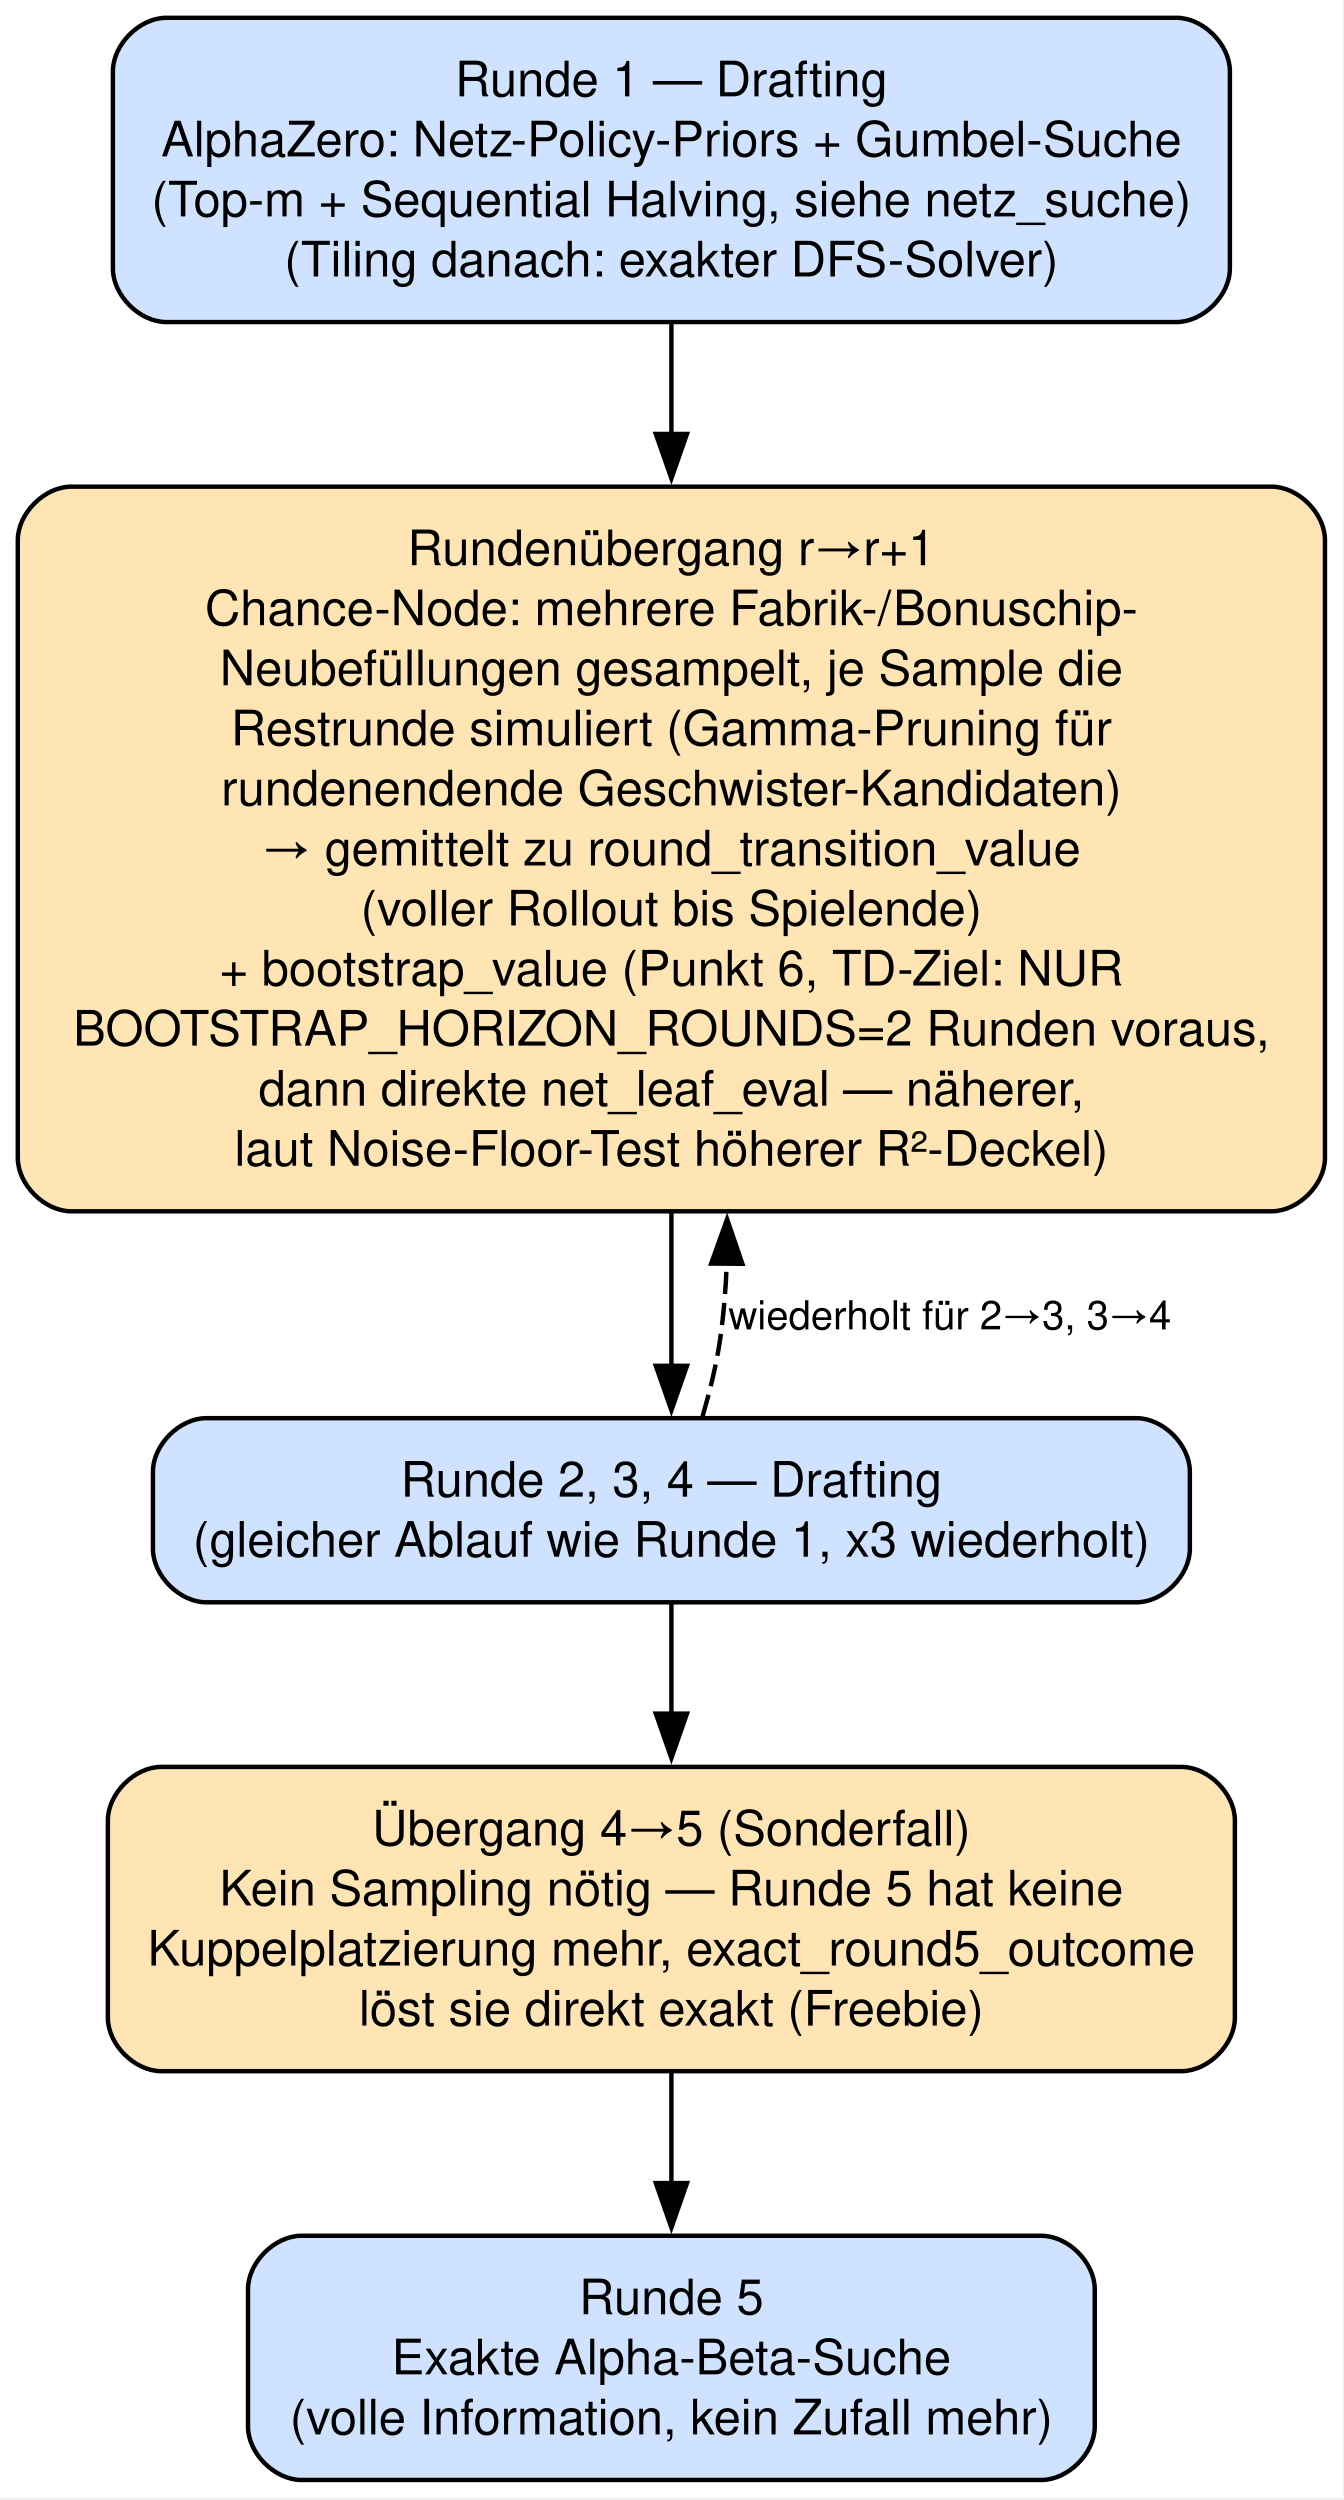
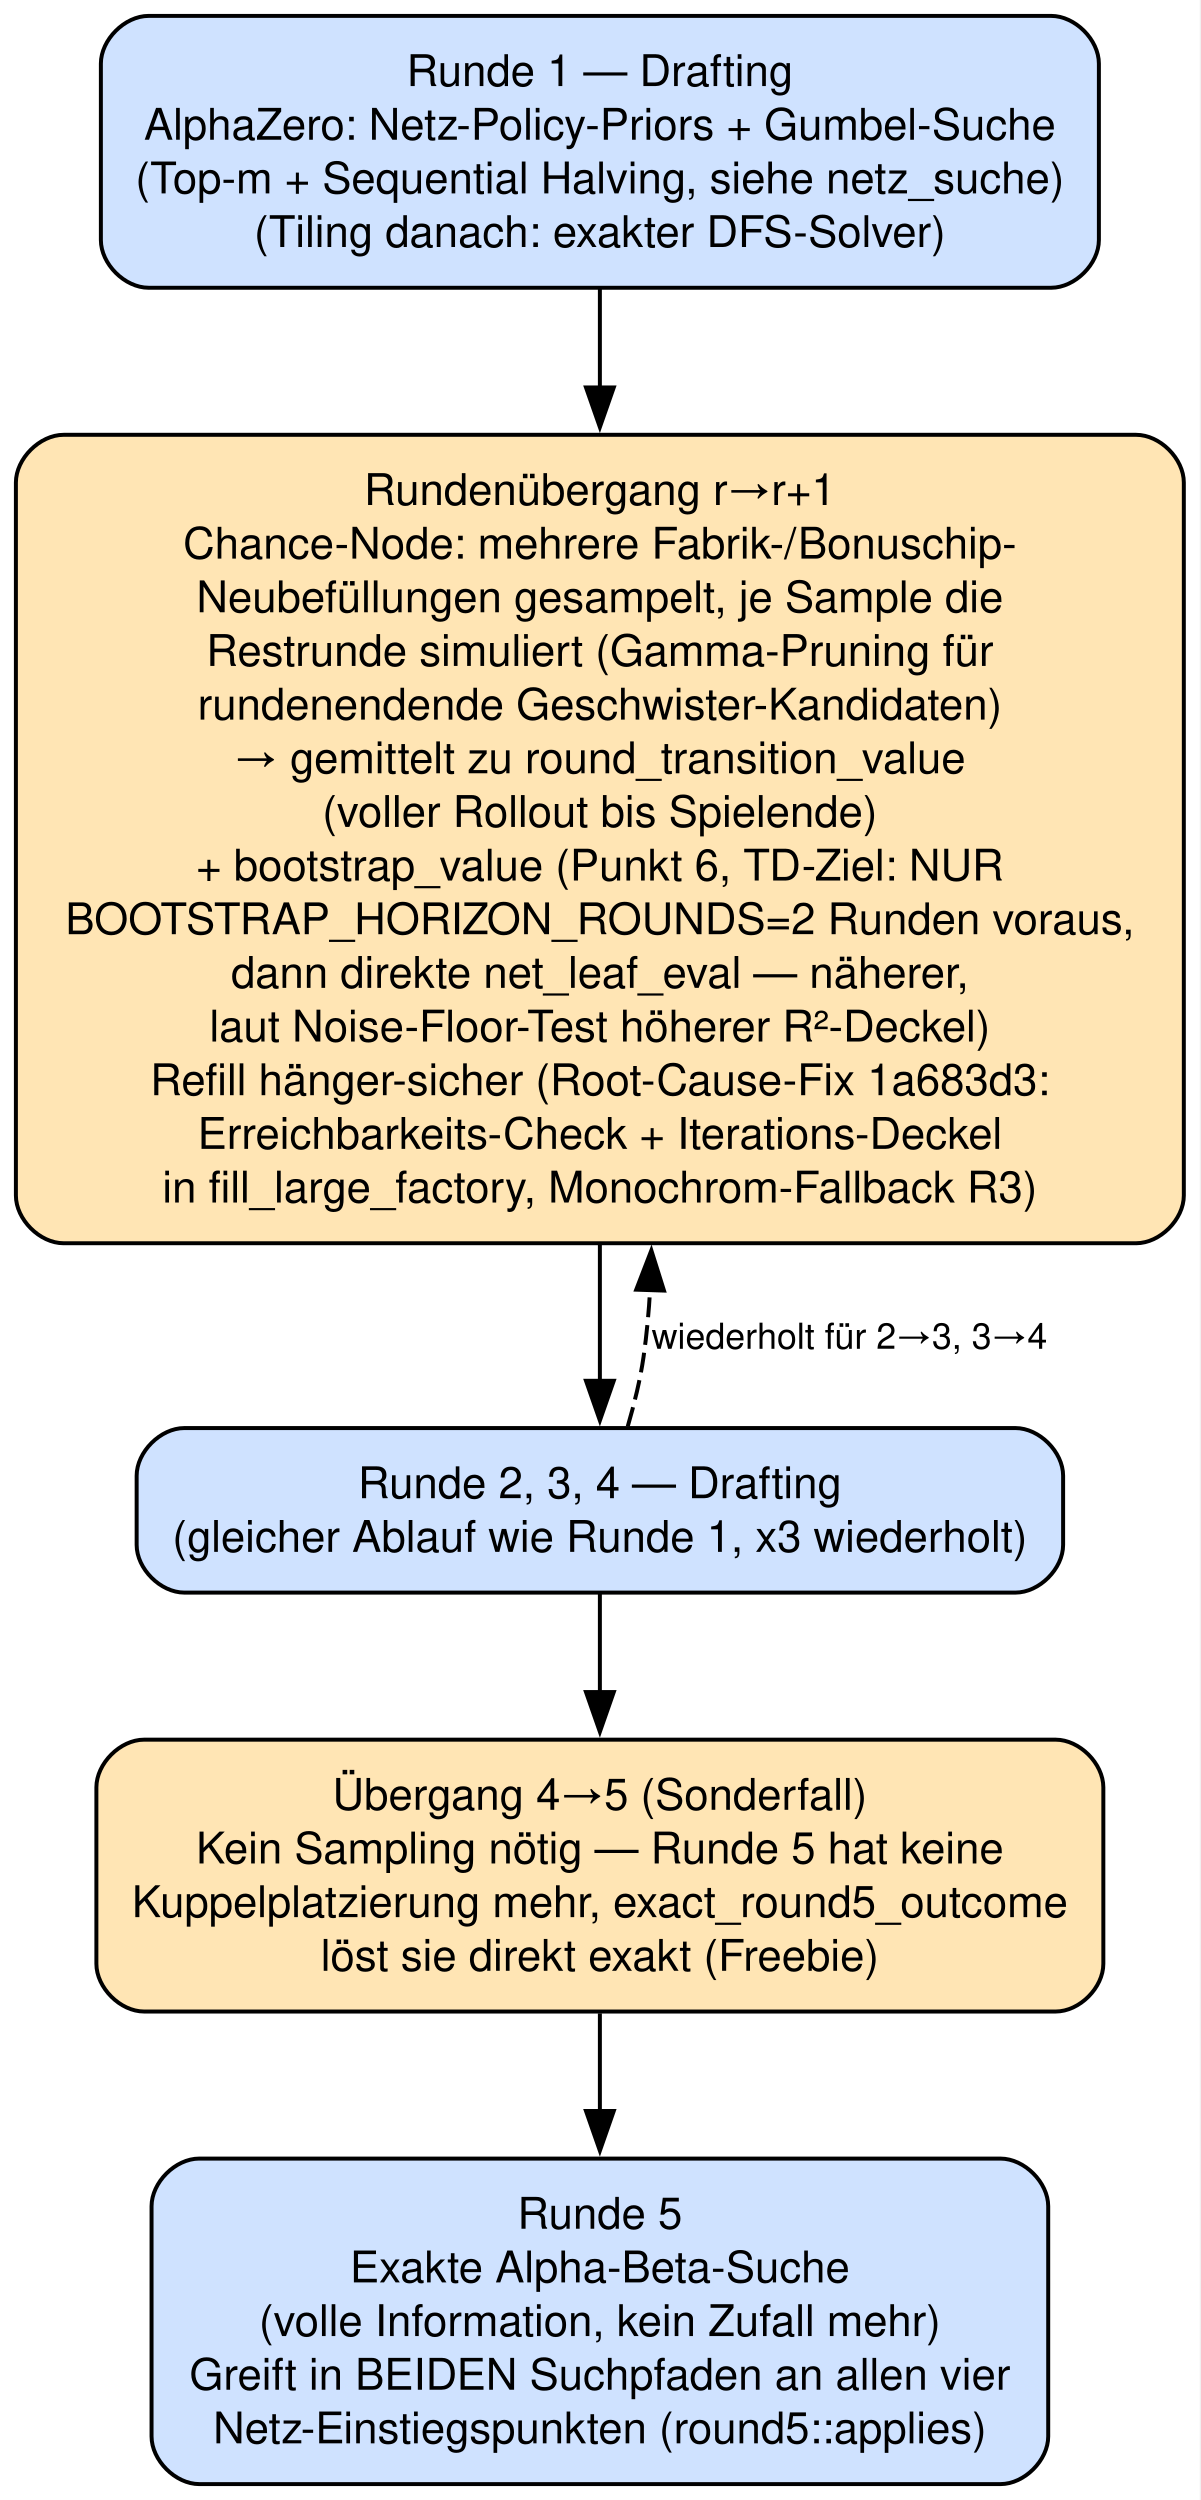
- <svg xmlns="http://www.w3.org/2000/svg" width="302pt" height="562pt" viewBox="0.00 0.00 302.00 562.00">
-   <g id="graph0" class="graph" transform="scale(1 1) rotate(0) translate(4 557.5)">
-     <polygon fill="white" stroke="none" points="-4,4 -4,-557.5 297.85,-557.5 297.85,4 -4,4" />
+ <svg xmlns="http://www.w3.org/2000/svg" width="302pt" height="629pt" viewBox="0.00 0.00 302.00 629.00">
+   <g id="graph0" class="graph" transform="scale(1 1) rotate(0) translate(4 625)">
+     <polygon fill="white" stroke="none" points="-4,4 -4,-625 297.85,-625 297.85,4 -4,4" />
    <g id="node1" class="node">
-       <path fill="#cfe2ff" stroke="black" d="M260.48,-553.5C260.48,-553.5 33.38,-553.5 33.38,-553.5 27.38,-553.5 21.38,-547.5 21.38,-541.5 21.38,-541.5 21.38,-497.1 21.38,-497.1 21.38,-491.1 27.38,-485.1 33.38,-485.1 33.38,-485.1 260.48,-485.1 260.48,-485.1 266.48,-485.1 272.48,-491.1 272.48,-497.1 272.48,-497.1 272.48,-541.5 272.48,-541.5 272.48,-547.5 266.48,-553.5 260.48,-553.5" />
-       <text xml:space="preserve" text-anchor="middle" x="146.93" y="-535.85" font-family="Helvetica,sans-Serif" font-size="11.00">Runde 1 — Drafting</text>
-       <text xml:space="preserve" text-anchor="middle" x="146.93" y="-522.35" font-family="Helvetica,sans-Serif" font-size="11.00">AlphaZero: Netz-Policy-Priors + Gumbel-Suche</text>
-       <text xml:space="preserve" text-anchor="middle" x="146.93" y="-508.85" font-family="Helvetica,sans-Serif" font-size="11.00">(Top-m + Sequential Halving, siehe netz_suche)</text>
-       <text xml:space="preserve" text-anchor="middle" x="146.93" y="-495.35" font-family="Helvetica,sans-Serif" font-size="11.00">(Tiling danach: exakter DFS-Solver)</text>
+       <path fill="#cfe2ff" stroke="black" d="M260.48,-621C260.48,-621 33.38,-621 33.38,-621 27.38,-621 21.38,-615 21.38,-609 21.38,-609 21.38,-564.6 21.38,-564.6 21.38,-558.6 27.38,-552.6 33.38,-552.6 33.38,-552.6 260.48,-552.6 260.48,-552.6 266.48,-552.6 272.48,-558.6 272.48,-564.6 272.48,-564.6 272.48,-609 272.48,-609 272.48,-615 266.48,-621 260.48,-621" />
+       <text xml:space="preserve" text-anchor="middle" x="146.93" y="-603.35" font-family="Helvetica,sans-Serif" font-size="11.00">Runde 1 — Drafting</text>
+       <text xml:space="preserve" text-anchor="middle" x="146.93" y="-589.85" font-family="Helvetica,sans-Serif" font-size="11.00">AlphaZero: Netz-Policy-Priors + Gumbel-Suche</text>
+       <text xml:space="preserve" text-anchor="middle" x="146.93" y="-576.35" font-family="Helvetica,sans-Serif" font-size="11.00">(Top-m + Sequential Halving, siehe netz_suche)</text>
+       <text xml:space="preserve" text-anchor="middle" x="146.93" y="-562.85" font-family="Helvetica,sans-Serif" font-size="11.00">(Tiling danach: exakter DFS-Solver)</text>
    </g>
    <g id="node2" class="node">
-       <path fill="#ffe5b4" stroke="black" d="M281.85,-448.1C281.85,-448.1 12,-448.1 12,-448.1 6,-448.1 0,-442.1 0,-436.1 0,-436.1 0,-297.2 0,-297.2 0,-291.2 6,-285.2 12,-285.2 12,-285.2 281.85,-285.2 281.85,-285.2 287.85,-285.2 293.85,-291.2 293.85,-297.2 293.85,-297.2 293.85,-436.1 293.85,-436.1 293.85,-442.1 287.85,-448.1 281.85,-448.1" />
-       <text xml:space="preserve" text-anchor="middle" x="146.93" y="-430.45" font-family="Helvetica,sans-Serif" font-size="11.00">Rundenübergang r→r+1</text>
-       <text xml:space="preserve" text-anchor="middle" x="146.93" y="-416.95" font-family="Helvetica,sans-Serif" font-size="11.00">Chance-Node: mehrere Fabrik-/Bonuschip-</text>
-       <text xml:space="preserve" text-anchor="middle" x="146.93" y="-403.45" font-family="Helvetica,sans-Serif" font-size="11.00">Neubefüllungen gesampelt, je Sample die</text>
-       <text xml:space="preserve" text-anchor="middle" x="146.93" y="-389.95" font-family="Helvetica,sans-Serif" font-size="11.00">Restrunde simuliert (Gamma-Pruning für</text>
-       <text xml:space="preserve" text-anchor="middle" x="146.93" y="-376.45" font-family="Helvetica,sans-Serif" font-size="11.00">rundenendende Geschwister-Kandidaten)</text>
-       <text xml:space="preserve" text-anchor="middle" x="146.93" y="-362.95" font-family="Helvetica,sans-Serif" font-size="11.00">→ gemittelt zu round_transition_value</text>
-       <text xml:space="preserve" text-anchor="middle" x="146.93" y="-349.45" font-family="Helvetica,sans-Serif" font-size="11.00">(voller Rollout bis Spielende)</text>
-       <text xml:space="preserve" text-anchor="middle" x="146.93" y="-335.95" font-family="Helvetica,sans-Serif" font-size="11.00">+ bootstrap_value (Punkt 6, TD-Ziel: NUR</text>
-       <text xml:space="preserve" text-anchor="middle" x="146.93" y="-322.45" font-family="Helvetica,sans-Serif" font-size="11.00">BOOTSTRAP_HORIZON_ROUNDS=2 Runden voraus,</text>
-       <text xml:space="preserve" text-anchor="middle" x="146.93" y="-308.95" font-family="Helvetica,sans-Serif" font-size="11.00">dann direkte net_leaf_eval — näherer,</text>
-       <text xml:space="preserve" text-anchor="middle" x="146.93" y="-295.45" font-family="Helvetica,sans-Serif" font-size="11.00">laut Noise-Floor-Test höherer R²-Deckel)</text>
+       <path fill="#ffe5b4" stroke="black" d="M281.85,-515.6C281.85,-515.6 12,-515.6 12,-515.6 6,-515.6 0,-509.6 0,-503.6 0,-503.6 0,-324.2 0,-324.2 0,-318.2 6,-312.2 12,-312.2 12,-312.2 281.85,-312.2 281.85,-312.2 287.85,-312.2 293.85,-318.2 293.85,-324.2 293.85,-324.2 293.85,-503.6 293.85,-503.6 293.85,-509.6 287.85,-515.6 281.85,-515.6" />
+       <text xml:space="preserve" text-anchor="middle" x="146.93" y="-497.95" font-family="Helvetica,sans-Serif" font-size="11.00">Rundenübergang r→r+1</text>
+       <text xml:space="preserve" text-anchor="middle" x="146.93" y="-484.45" font-family="Helvetica,sans-Serif" font-size="11.00">Chance-Node: mehrere Fabrik-/Bonuschip-</text>
+       <text xml:space="preserve" text-anchor="middle" x="146.93" y="-470.95" font-family="Helvetica,sans-Serif" font-size="11.00">Neubefüllungen gesampelt, je Sample die</text>
+       <text xml:space="preserve" text-anchor="middle" x="146.93" y="-457.45" font-family="Helvetica,sans-Serif" font-size="11.00">Restrunde simuliert (Gamma-Pruning für</text>
+       <text xml:space="preserve" text-anchor="middle" x="146.93" y="-443.95" font-family="Helvetica,sans-Serif" font-size="11.00">rundenendende Geschwister-Kandidaten)</text>
+       <text xml:space="preserve" text-anchor="middle" x="146.93" y="-430.45" font-family="Helvetica,sans-Serif" font-size="11.00">→ gemittelt zu round_transition_value</text>
+       <text xml:space="preserve" text-anchor="middle" x="146.93" y="-416.95" font-family="Helvetica,sans-Serif" font-size="11.00">(voller Rollout bis Spielende)</text>
+       <text xml:space="preserve" text-anchor="middle" x="146.93" y="-403.45" font-family="Helvetica,sans-Serif" font-size="11.00">+ bootstrap_value (Punkt 6, TD-Ziel: NUR</text>
+       <text xml:space="preserve" text-anchor="middle" x="146.93" y="-389.95" font-family="Helvetica,sans-Serif" font-size="11.00">BOOTSTRAP_HORIZON_ROUNDS=2 Runden voraus,</text>
+       <text xml:space="preserve" text-anchor="middle" x="146.93" y="-376.45" font-family="Helvetica,sans-Serif" font-size="11.00">dann direkte net_leaf_eval — näherer,</text>
+       <text xml:space="preserve" text-anchor="middle" x="146.93" y="-362.95" font-family="Helvetica,sans-Serif" font-size="11.00">laut Noise-Floor-Test höherer R²-Deckel)</text>
+       <text xml:space="preserve" text-anchor="middle" x="146.93" y="-349.45" font-family="Helvetica,sans-Serif" font-size="11.00">Refill hänger-sicher (Root-Cause-Fix 1a683d3:</text>
+       <text xml:space="preserve" text-anchor="middle" x="146.93" y="-335.95" font-family="Helvetica,sans-Serif" font-size="11.00">Erreichbarkeits-Check + Iterations-Deckel</text>
+       <text xml:space="preserve" text-anchor="middle" x="146.93" y="-322.45" font-family="Helvetica,sans-Serif" font-size="11.00">in fill_large_factory, Monochrom-Fallback R3)</text>
    </g>
    <g id="edge1" class="edge">
-       <path fill="none" stroke="black" d="M146.93,-484.87C146.93,-477.19 146.93,-468.65 146.93,-459.8" />
-       <polygon fill="black" stroke="black" points="150.43,-459.95 146.93,-449.95 143.43,-459.95 150.43,-459.95" />
+       <path fill="none" stroke="black" d="M146.93,-552.44C146.93,-544.86 146.93,-536.4 146.93,-527.49" />
+       <polygon fill="black" stroke="black" points="150.43,-527.52 146.93,-517.52 143.43,-527.52 150.43,-527.52" />
    </g>
    <g id="node3" class="node">
-       <path fill="#cfe2ff" stroke="black" d="M251.48,-238.7C251.48,-238.7 42.38,-238.7 42.38,-238.7 36.38,-238.7 30.38,-232.7 30.38,-226.7 30.38,-226.7 30.38,-209.3 30.38,-209.3 30.38,-203.3 36.38,-197.3 42.38,-197.3 42.38,-197.3 251.48,-197.3 251.48,-197.3 257.48,-197.3 263.48,-203.3 263.48,-209.3 263.48,-209.3 263.48,-226.7 263.48,-226.7 263.48,-232.7 257.48,-238.7 251.48,-238.7" />
-       <text xml:space="preserve" text-anchor="middle" x="146.93" y="-221.05" font-family="Helvetica,sans-Serif" font-size="11.00">Runde 2, 3, 4 — Drafting</text>
-       <text xml:space="preserve" text-anchor="middle" x="146.93" y="-207.55" font-family="Helvetica,sans-Serif" font-size="11.00">(gleicher Ablauf wie Runde 1, x3 wiederholt)</text>
+       <path fill="#cfe2ff" stroke="black" d="M251.48,-265.7C251.48,-265.7 42.38,-265.7 42.38,-265.7 36.38,-265.7 30.38,-259.7 30.38,-253.7 30.38,-253.7 30.38,-236.3 30.38,-236.3 30.38,-230.3 36.38,-224.3 42.38,-224.3 42.38,-224.3 251.48,-224.3 251.48,-224.3 257.48,-224.3 263.48,-230.3 263.48,-236.3 263.48,-236.3 263.48,-253.7 263.48,-253.7 263.48,-259.7 257.48,-265.7 251.48,-265.7" />
+       <text xml:space="preserve" text-anchor="middle" x="146.93" y="-248.05" font-family="Helvetica,sans-Serif" font-size="11.00">Runde 2, 3, 4 — Drafting</text>
+       <text xml:space="preserve" text-anchor="middle" x="146.93" y="-234.55" font-family="Helvetica,sans-Serif" font-size="11.00">(gleicher Ablauf wie Runde 1, x3 wiederholt)</text>
    </g>
    <g id="edge2" class="edge">
-       <path fill="none" stroke="black" d="M146.93,-285.03C146.93,-272.69 146.93,-260.63 146.93,-250.26" />
-       <polygon fill="black" stroke="black" points="150.43,-250.46 146.93,-240.46 143.43,-250.46 150.43,-250.46" />
+       <path fill="none" stroke="black" d="M146.93,-311.96C146.93,-299.57 146.93,-287.71 146.93,-277.55" />
+       <polygon fill="black" stroke="black" points="150.43,-277.6 146.93,-267.6 143.43,-277.6 150.43,-277.6" />
    </g>
    <g id="edge5" class="edge">
-       <path fill="none" stroke="black" stroke-dasharray="5,2" d="M153.94,-239.12C155.58,-244.74 157.1,-250.9 157.93,-256.7 158.72,-262.26 159.18,-267.99 159.38,-273.78" />
-       <polygon fill="black" stroke="black" points="155.88,-273.45 159.45,-283.43 162.88,-273.4 155.88,-273.45" />
-       <text xml:space="preserve" text-anchor="middle" x="209.53" y="-258.65" font-family="Helvetica,sans-Serif" font-size="9.00">wiederholt für 2→3, 3→4</text>
+       <path fill="none" stroke="black" stroke-dasharray="5,2" d="M153.94,-266.12C155.58,-271.74 157.1,-277.9 157.93,-283.7 158.72,-289.27 159.26,-294.98 159.58,-300.75" />
+       <polygon fill="black" stroke="black" points="156.07,-300.52 159.88,-310.4 163.06,-300.29 156.07,-300.52" />
+       <text xml:space="preserve" text-anchor="middle" x="209.73" y="-285.65" font-family="Helvetica,sans-Serif" font-size="9.00">wiederholt für 2→3, 3→4</text>
    </g>
    <g id="node4" class="node">
-       <path fill="#ffe5b4" stroke="black" d="M261.6,-160.3C261.6,-160.3 32.25,-160.3 32.25,-160.3 26.25,-160.3 20.25,-154.3 20.25,-148.3 20.25,-148.3 20.25,-103.9 20.25,-103.9 20.25,-97.9 26.25,-91.9 32.25,-91.9 32.25,-91.9 261.6,-91.9 261.6,-91.9 267.6,-91.9 273.6,-97.9 273.6,-103.9 273.6,-103.9 273.6,-148.3 273.6,-148.3 273.6,-154.3 267.6,-160.3 261.6,-160.3" />
-       <text xml:space="preserve" text-anchor="middle" x="146.93" y="-142.65" font-family="Helvetica,sans-Serif" font-size="11.00">Übergang 4→5 (Sonderfall)</text>
-       <text xml:space="preserve" text-anchor="middle" x="146.93" y="-129.15" font-family="Helvetica,sans-Serif" font-size="11.00">Kein Sampling nötig — Runde 5 hat keine</text>
-       <text xml:space="preserve" text-anchor="middle" x="146.93" y="-115.65" font-family="Helvetica,sans-Serif" font-size="11.00">Kuppelplatzierung mehr, exact_round5_outcome</text>
-       <text xml:space="preserve" text-anchor="middle" x="146.93" y="-102.15" font-family="Helvetica,sans-Serif" font-size="11.00">löst sie direkt exakt (Freebie)</text>
+       <path fill="#ffe5b4" stroke="black" d="M261.6,-187.3C261.6,-187.3 32.25,-187.3 32.25,-187.3 26.25,-187.3 20.25,-181.3 20.25,-175.3 20.25,-175.3 20.25,-130.9 20.25,-130.9 20.25,-124.9 26.25,-118.9 32.25,-118.9 32.25,-118.9 261.6,-118.9 261.6,-118.9 267.6,-118.9 273.6,-124.9 273.6,-130.9 273.6,-130.9 273.6,-175.3 273.6,-175.3 273.6,-181.3 267.6,-187.3 261.6,-187.3" />
+       <text xml:space="preserve" text-anchor="middle" x="146.93" y="-169.65" font-family="Helvetica,sans-Serif" font-size="11.00">Übergang 4→5 (Sonderfall)</text>
+       <text xml:space="preserve" text-anchor="middle" x="146.93" y="-156.15" font-family="Helvetica,sans-Serif" font-size="11.00">Kein Sampling nötig — Runde 5 hat keine</text>
+       <text xml:space="preserve" text-anchor="middle" x="146.93" y="-142.65" font-family="Helvetica,sans-Serif" font-size="11.00">Kuppelplatzierung mehr, exact_round5_outcome</text>
+       <text xml:space="preserve" text-anchor="middle" x="146.93" y="-129.15" font-family="Helvetica,sans-Serif" font-size="11.00">löst sie direkt exakt (Freebie)</text>
    </g>
    <g id="edge3" class="edge">
-       <path fill="none" stroke="black" d="M146.93,-197.05C146.93,-189.64 146.93,-180.9 146.93,-172.16" />
-       <polygon fill="black" stroke="black" points="150.43,-172.28 146.93,-162.28 143.43,-172.28 150.43,-172.28" />
+       <path fill="none" stroke="black" d="M146.93,-224.05C146.93,-216.64 146.93,-207.9 146.93,-199.16" />
+       <polygon fill="black" stroke="black" points="150.43,-199.28 146.93,-189.28 143.43,-199.28 150.43,-199.28" />
    </g>
    <g id="node5" class="node">
-       <path fill="#cfe2ff" stroke="black" d="M230.1,-54.9C230.1,-54.9 63.75,-54.9 63.75,-54.9 57.75,-54.9 51.75,-48.9 51.75,-42.9 51.75,-42.9 51.75,-12 51.75,-12 51.75,-6 57.75,0 63.75,0 63.75,0 230.1,0 230.1,0 236.1,0 242.1,-6 242.1,-12 242.1,-12 242.1,-42.9 242.1,-42.9 242.1,-48.9 236.1,-54.9 230.1,-54.9" />
-       <text xml:space="preserve" text-anchor="middle" x="146.93" y="-37.25" font-family="Helvetica,sans-Serif" font-size="11.00">Runde 5</text>
-       <text xml:space="preserve" text-anchor="middle" x="146.93" y="-23.75" font-family="Helvetica,sans-Serif" font-size="11.00">Exakte Alpha-Beta-Suche</text>
-       <text xml:space="preserve" text-anchor="middle" x="146.93" y="-10.25" font-family="Helvetica,sans-Serif" font-size="11.00">(volle Information, kein Zufall mehr)</text>
+       <path fill="#cfe2ff" stroke="black" d="M247.73,-81.9C247.73,-81.9 46.12,-81.9 46.12,-81.9 40.12,-81.9 34.13,-75.9 34.13,-69.9 34.13,-69.9 34.13,-12 34.13,-12 34.13,-6 40.13,0 46.13,0 46.13,0 247.73,0 247.73,0 253.73,0 259.73,-6 259.73,-12 259.73,-12 259.73,-69.9 259.73,-69.9 259.73,-75.9 253.73,-81.9 247.73,-81.9" />
+       <text xml:space="preserve" text-anchor="middle" x="146.93" y="-64.25" font-family="Helvetica,sans-Serif" font-size="11.00">Runde 5</text>
+       <text xml:space="preserve" text-anchor="middle" x="146.93" y="-50.75" font-family="Helvetica,sans-Serif" font-size="11.00">Exakte Alpha-Beta-Suche</text>
+       <text xml:space="preserve" text-anchor="middle" x="146.93" y="-37.25" font-family="Helvetica,sans-Serif" font-size="11.00">(volle Information, kein Zufall mehr)</text>
+       <text xml:space="preserve" text-anchor="middle" x="146.93" y="-23.75" font-family="Helvetica,sans-Serif" font-size="11.00">Greift in BEIDEN Suchpfaden an allen vier</text>
+       <text xml:space="preserve" text-anchor="middle" x="146.93" y="-10.25" font-family="Helvetica,sans-Serif" font-size="11.00">Netz-Einstiegspunkten (round5::applies)</text>
    </g>
    <g id="edge4" class="edge">
-       <path fill="none" stroke="black" d="M146.93,-91.57C146.93,-83.49 146.93,-74.8 146.93,-66.53" />
-       <polygon fill="black" stroke="black" points="150.43,-66.74 146.93,-56.74 143.43,-66.74 150.43,-66.74" />
+       <path fill="none" stroke="black" d="M146.93,-118.45C146.93,-110.62 146.93,-102.11 146.93,-93.7" />
+       <polygon fill="black" stroke="black" points="150.43,-93.88 146.93,-83.88 143.43,-93.88 150.43,-93.88" />
    </g>
  </g>
</svg>
